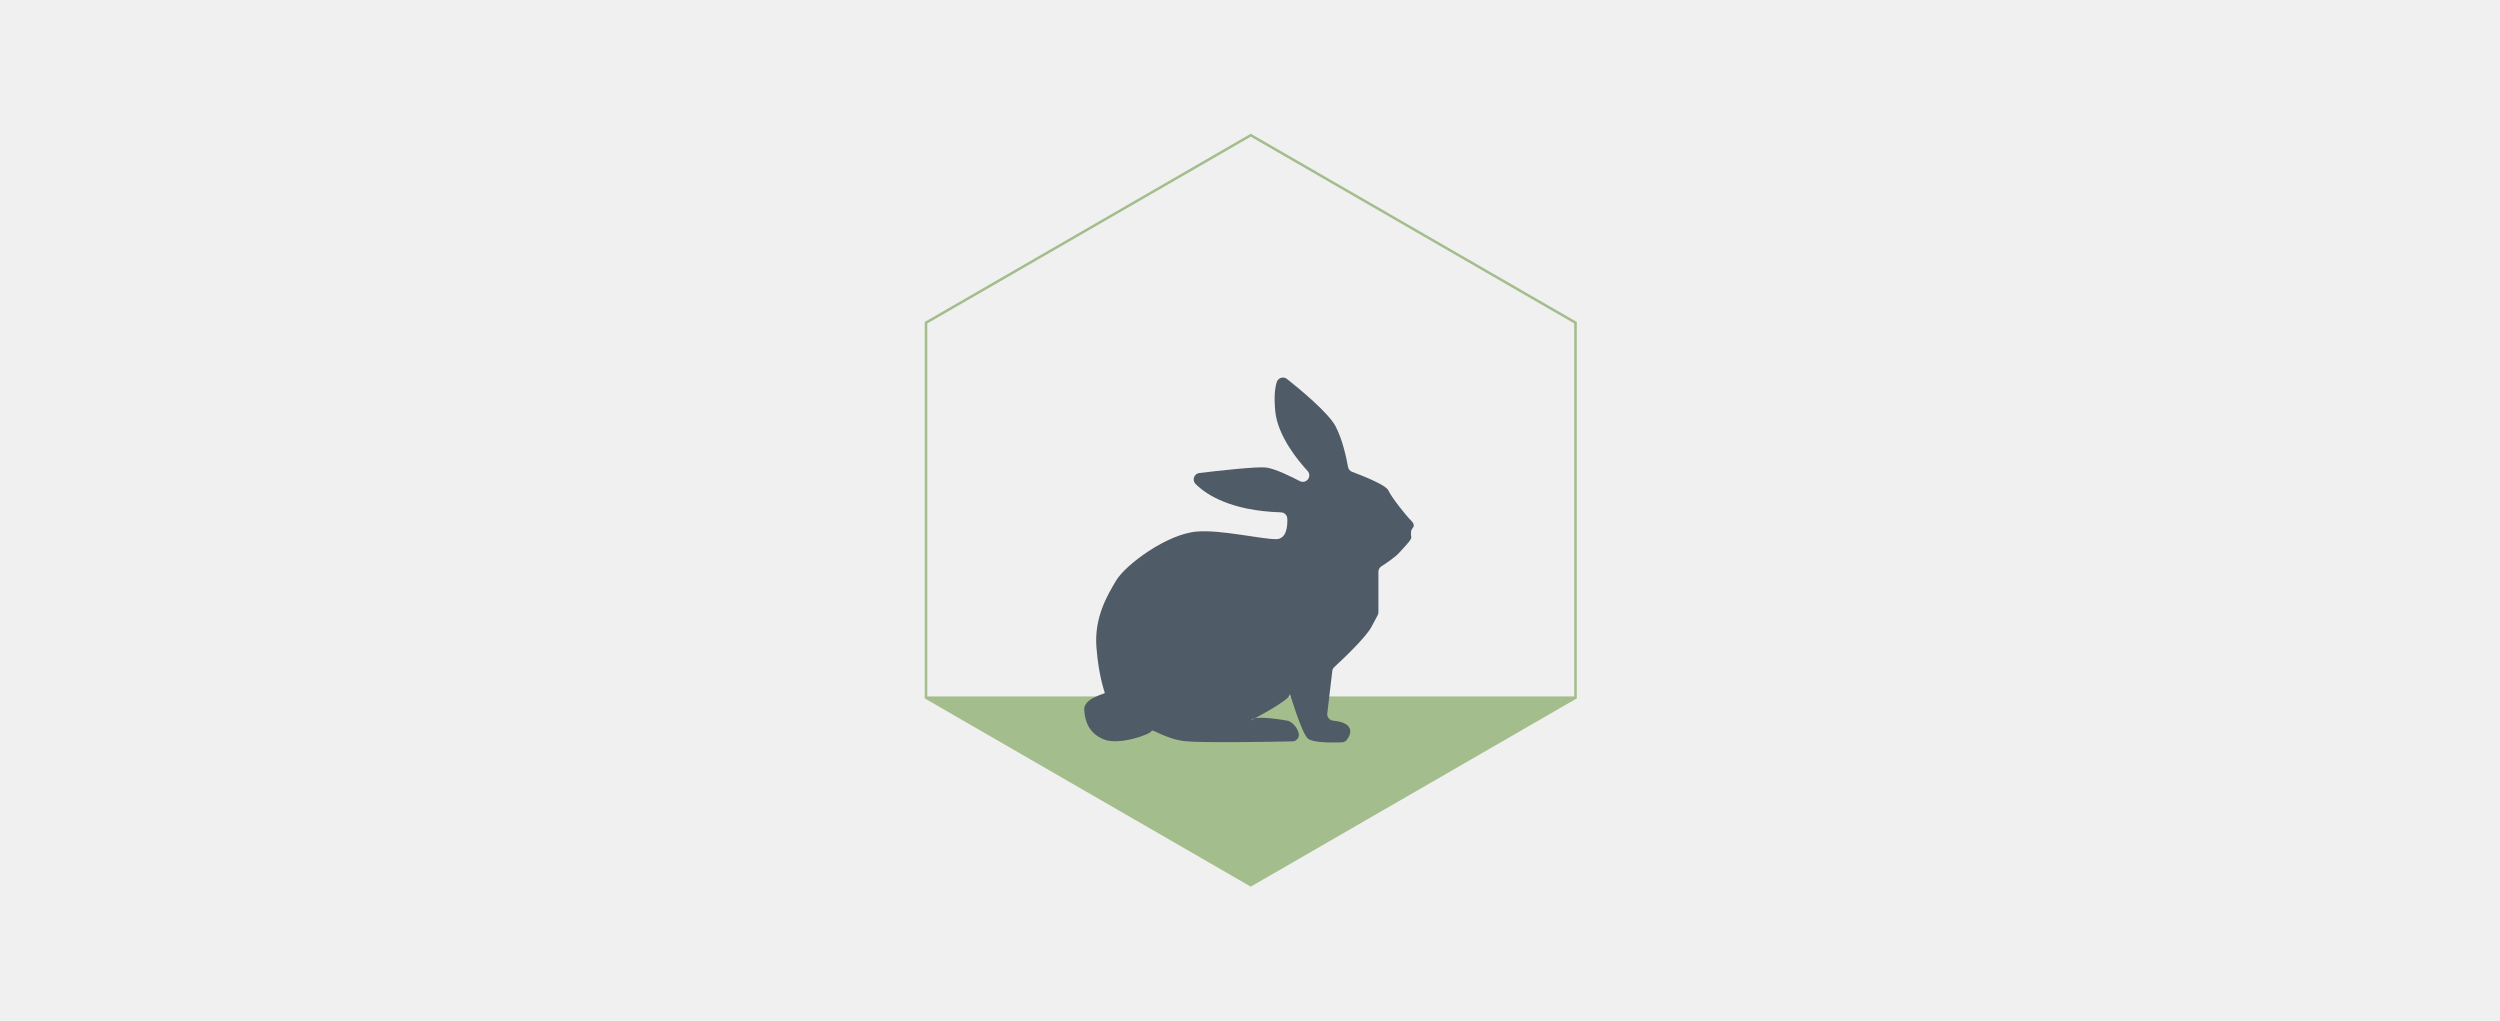
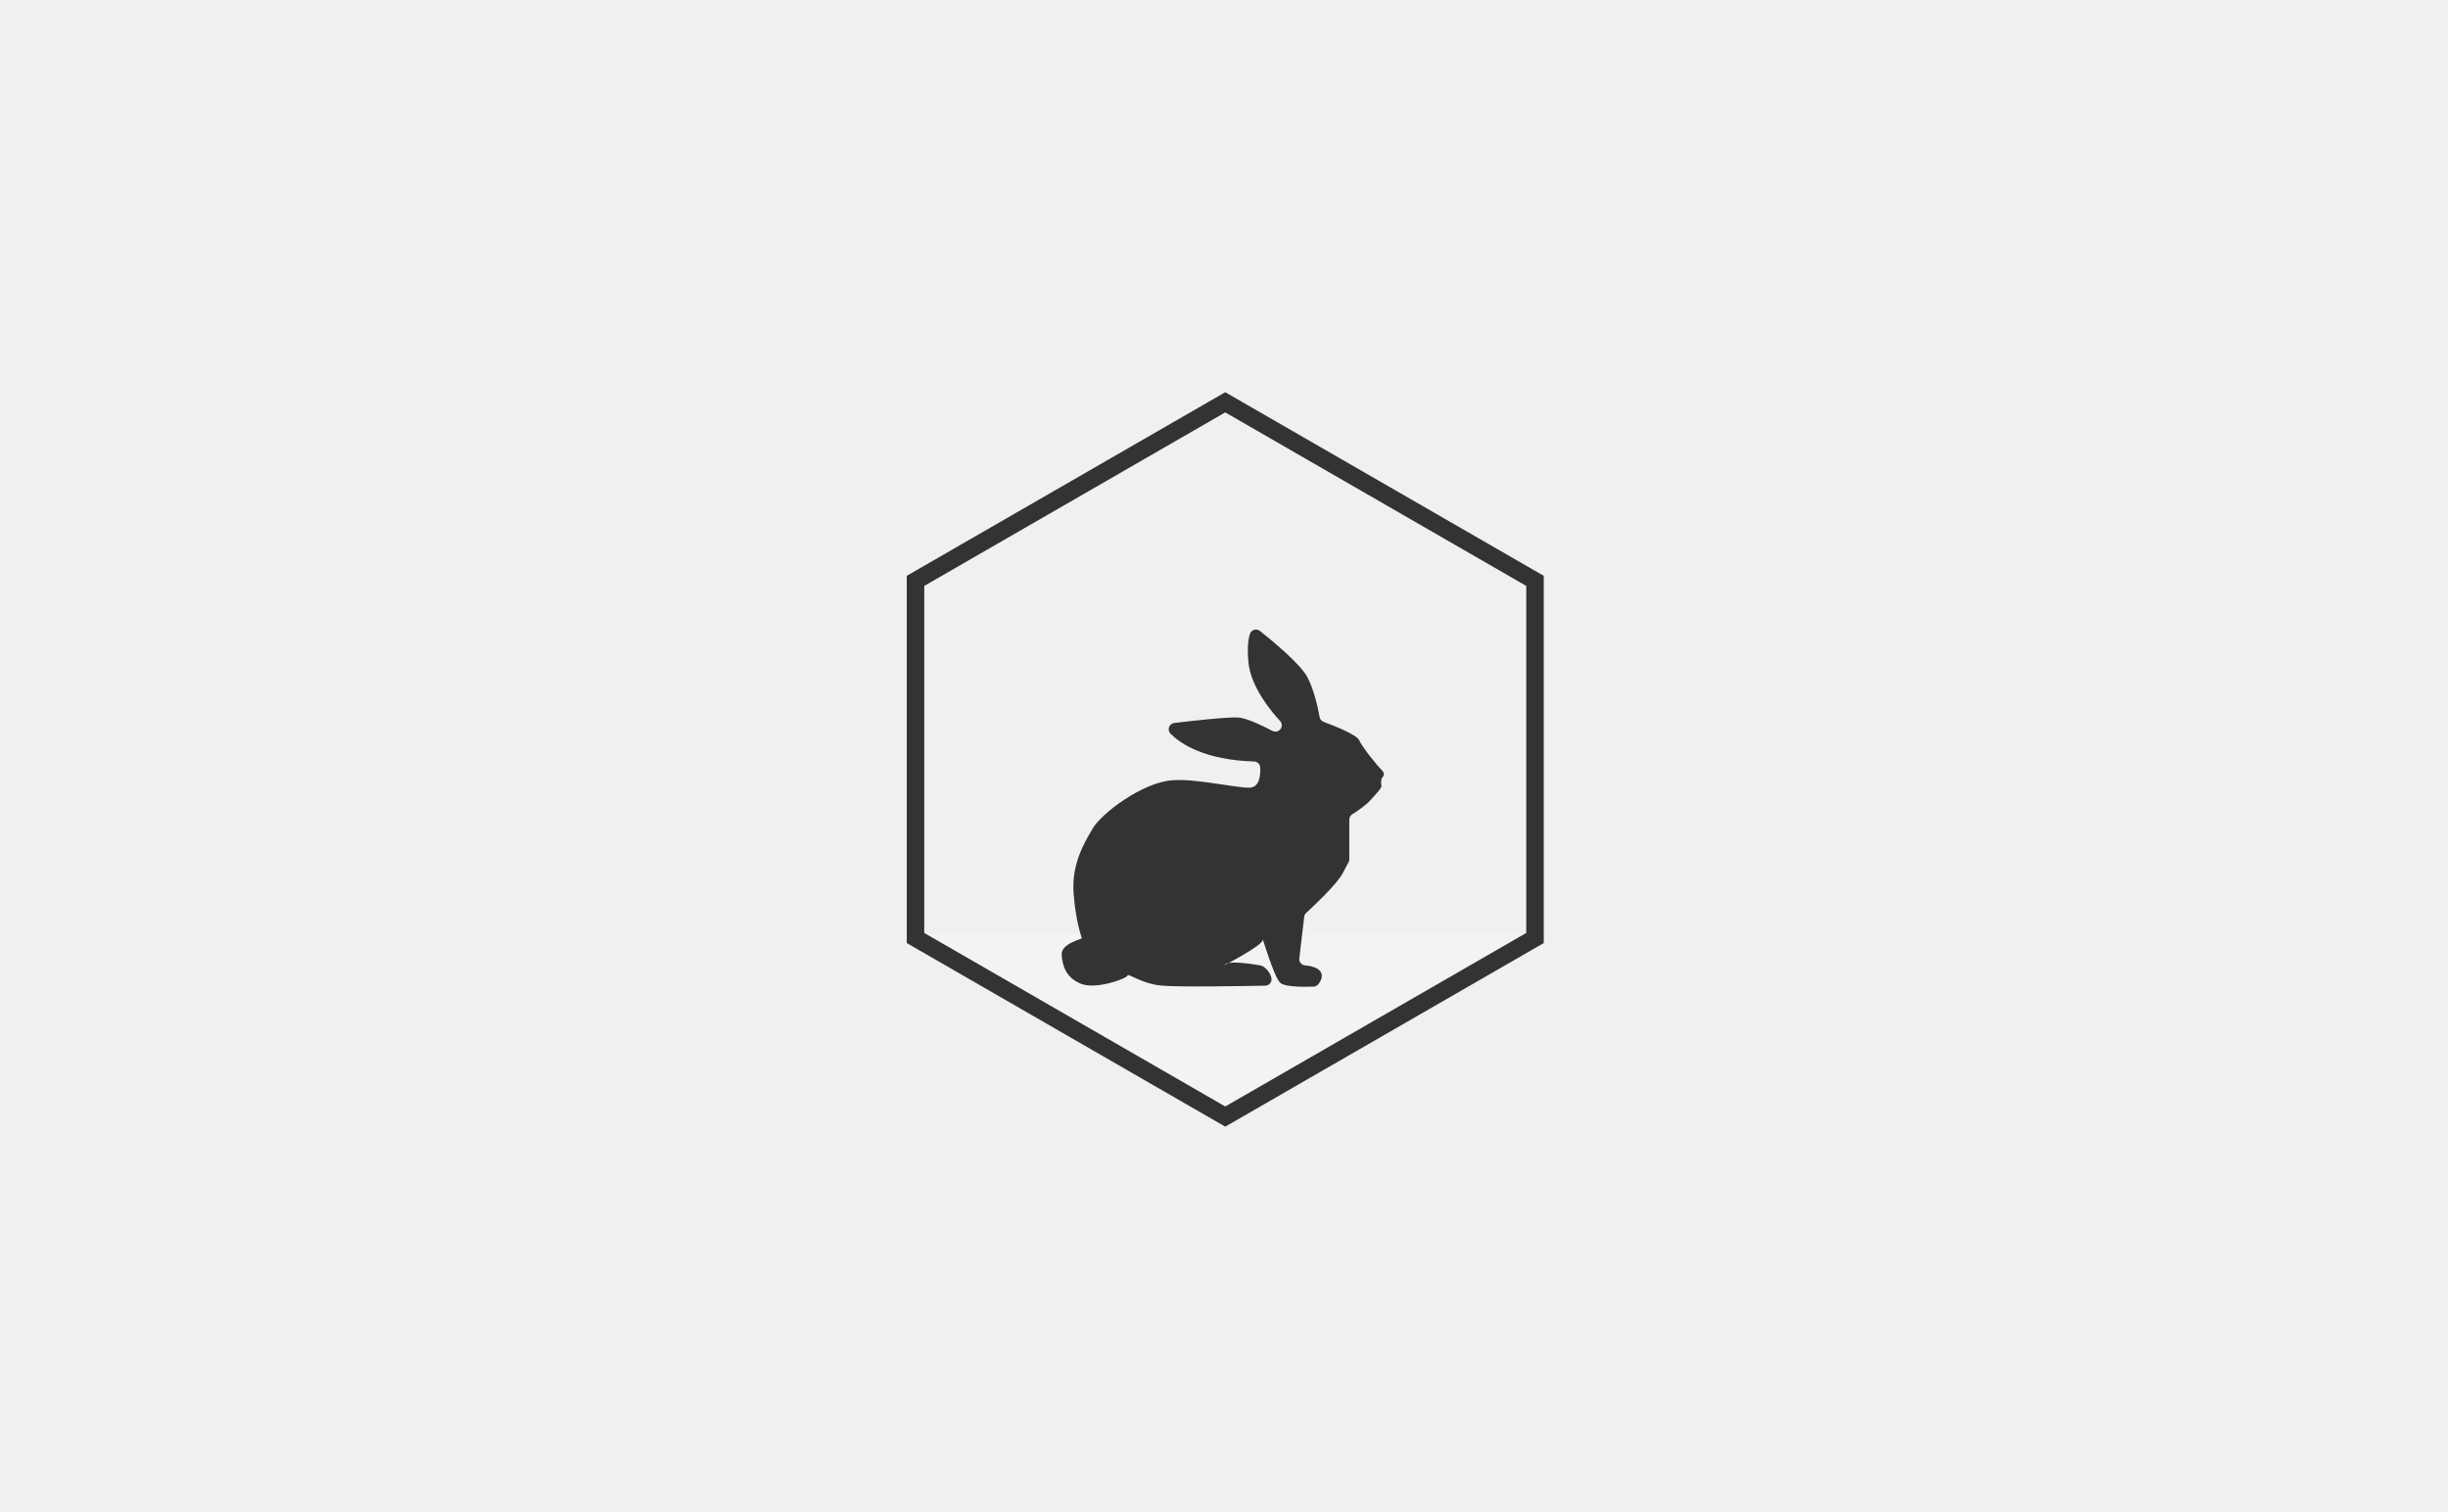
- <svg xmlns="http://www.w3.org/2000/svg" xmlns:xlink="http://www.w3.org/1999/xlink" width="980px" height="400px" viewBox="0 0 980 400" version="1.1">
+ <svg xmlns="http://www.w3.org/2000/svg" xmlns:xlink="http://www.w3.org/1999/xlink" width="980px" height="605px" viewBox="0 0 980 605" version="1.1">
  <defs>
-     <polygon id="path-1" points="127.299 0 254.599 73.496 254.599 220.489 127.299 293.985 6.39488462e-14 220.489 -1.77635684e-14 73.496" />
+     <polygon id="path-1" points="127.299 0 254.599 73.496 254.599 220.489 127.299 293.985 6.03961325e-14 220.489 -2.13162821e-14 73.496" />
  </defs>
  <g id="Page-1" stroke="none" stroke-width="1" fill="none" fill-rule="evenodd">
    <g id="github-banner" transform="translate(-16, -21)">
-       <polygon id="Polygon" stroke="#A3BE8C" points="506.299 74 633.599 147.496 633.599 294.489 506.299 367.985 379 294.489 379 147.496" />
-       <g id="ground" transform="translate(379, 74)">
+       <g id="ground" transform="translate(379, 175)">
        <mask id="mask-2" fill="white">
          <use xlink:href="#path-1" />
        </mask>
        <g id="Mask" />
-         <rect fill="#A3BE8C" mask="url(#mask-2)" x="-30" y="220" width="314" height="82" />
+         <rect fill="#F3F3F3" mask="url(#mask-2)" x="-30" y="220" width="314" height="82" />
      </g>
-       <path d="M546.038,205.967 C545.192,205.653 544.578,204.919 544.422,204.033 C543.876,200.937 542.35,193.463 539.564,188.143 C536.755,182.775 525.349,173.396 520.497,169.553 C519.096,168.442 517.024,169.082 516.482,170.783 C515.816,172.871 515.345,176.372 515.899,182.17 C516.838,192.001 525.062,201.829 528.575,205.623 C529.458,206.575 529.475,208.036 528.62,209.012 L528.62,209.012 C527.845,209.898 526.562,210.141 525.517,209.594 C522.388,207.953 515.861,204.714 512.304,204.271 C508.762,203.829 493.76,205.509 486.177,206.415 C484.076,206.666 483.168,209.225 484.664,210.716 C488.875,214.917 498.429,221.22 518.152,221.844 C519.483,221.885 520.566,222.933 520.624,224.258 C520.76,227.341 520.341,232.341 516.199,232.341 C510.208,232.341 494.908,228.641 485.344,229.356 C473.362,230.252 457.186,242.497 453.591,248.469 C449.995,254.442 444.903,263.103 445.802,274.749 C446.7,286.396 449.097,292.369 449.097,292.668 C449.097,292.967 440.709,294.759 441.008,299.237 C441.308,303.717 442.805,308.495 448.797,310.884 C454.788,313.273 467.07,308.793 467.369,307.599 C467.667,306.405 472.761,310.772 480.849,311.575 C487.803,312.265 515.137,311.769 522.659,311.615 C523.851,311.591 524.861,310.745 525.105,309.581 C525.559,307.409 522.707,303.689 520.544,303.493 C520.544,303.493 507.51,301.029 506.311,303.418 C506.311,303.418 521.889,295.354 521.589,293.265 C521.288,291.173 526.082,308.495 528.779,310.586 C530.968,312.284 539.086,312.113 542.058,311.988 C542.82,311.956 543.523,311.589 543.982,310.983 C544.897,309.773 546.069,307.621 544.656,305.809 C543.433,304.241 540.681,303.689 538.599,303.501 C537.172,303.373 536.123,302.113 536.29,300.693 L538.254,284.05 C538.325,283.447 538.609,282.892 539.057,282.481 C541.727,280.026 551.328,271.045 553.642,266.687 L556.042,262.169 C556.236,261.802 556.339,261.394 556.339,260.98 L556.339,253.847 L556.339,245.122 C556.339,244.244 556.793,243.431 557.539,242.965 C559.358,241.831 562.803,239.551 564.726,237.421 C567.422,234.436 569.518,232.345 569.22,231.449 C569.061,230.975 569.079,230.169 569.13,229.513 C569.172,228.978 569.366,228.46 569.729,228.066 C570.199,227.554 570.658,226.562 569.249,225.177 C567.124,223.085 561.431,215.919 560.234,213.231 C559.264,211.053 549.669,207.314 546.038,205.967 L546.038,205.967 Z" id="rabbit" fill="#4F5B66" />
+       <path d="M506.5,182.04 L382.5,253.522 L382.5,396.478 L506.5,467.96 L630.5,396.478 L630.5,253.522 L506.5,182.04 Z" id="Polygon" stroke="#343334" stroke-width="7" />
+       <path d="M545.881,309.951 C545.036,309.638 544.423,308.904 544.267,308.018 C543.722,304.923 542.198,297.453 539.416,292.135 C536.612,286.769 525.223,277.394 520.378,273.552 C518.979,272.443 516.91,273.082 516.369,274.782 C515.704,276.869 515.234,280.369 515.787,286.165 C516.724,295.991 524.936,305.815 528.444,309.607 C529.325,310.559 529.343,312.019 528.489,312.995 L528.489,312.995 C527.715,313.881 526.434,314.124 525.391,313.577 C522.266,311.936 515.748,308.699 512.197,308.256 C508.66,307.814 493.681,309.494 486.11,310.399 C484.012,310.65 483.105,313.207 484.598,314.698 C488.803,318.898 498.343,325.197 518.037,325.821 C519.365,325.863 520.447,326.91 520.505,328.234 C520.641,331.316 520.223,336.314 516.087,336.314 C510.104,336.314 494.827,332.615 485.278,333.33 C473.313,334.226 457.161,346.465 453.572,352.435 C449.982,358.405 444.897,367.063 445.795,378.704 C446.692,390.345 449.085,396.316 449.085,396.615 C449.085,396.914 440.71,398.705 441.008,403.181 C441.307,407.659 442.803,412.435 448.785,414.823 C454.767,417.211 467.031,412.733 467.329,411.539 C467.627,410.346 472.714,414.711 480.789,415.514 C487.733,416.203 515.026,415.707 522.537,415.554 C523.727,415.53 524.735,414.684 524.979,413.521 C525.432,411.349 522.585,407.631 520.425,407.436 C520.425,407.436 507.41,404.973 506.213,407.36 C506.213,407.36 521.767,399.3 521.468,397.211 C521.168,395.121 525.955,412.435 528.647,414.525 C530.833,416.222 538.939,416.051 541.907,415.926 C542.668,415.894 543.37,415.528 543.828,414.922 C544.741,413.713 545.911,411.562 544.501,409.75 C543.28,408.182 540.532,407.631 538.453,407.444 C537.028,407.316 535.98,406.055 536.147,404.637 L538.109,388.001 C538.179,387.398 538.463,386.843 538.91,386.432 C541.576,383.978 551.163,375.002 553.474,370.645 L555.869,366.129 C556.063,365.762 556.166,365.355 556.166,364.94 L556.166,357.811 L556.166,349.09 C556.166,348.211 556.619,347.399 557.365,346.934 C559.18,345.8 562.621,343.521 564.541,341.392 C567.233,338.408 569.326,336.317 569.028,335.422 C568.869,334.948 568.887,334.142 568.938,333.487 C568.98,332.952 569.174,332.434 569.536,332.041 C570.005,331.529 570.464,330.537 569.057,329.152 C566.935,327.062 561.251,319.899 560.055,317.212 C559.087,315.035 549.506,311.298 545.881,309.951 L545.881,309.951 Z" id="rabbit" fill="#343334" />
    </g>
  </g>
</svg>
